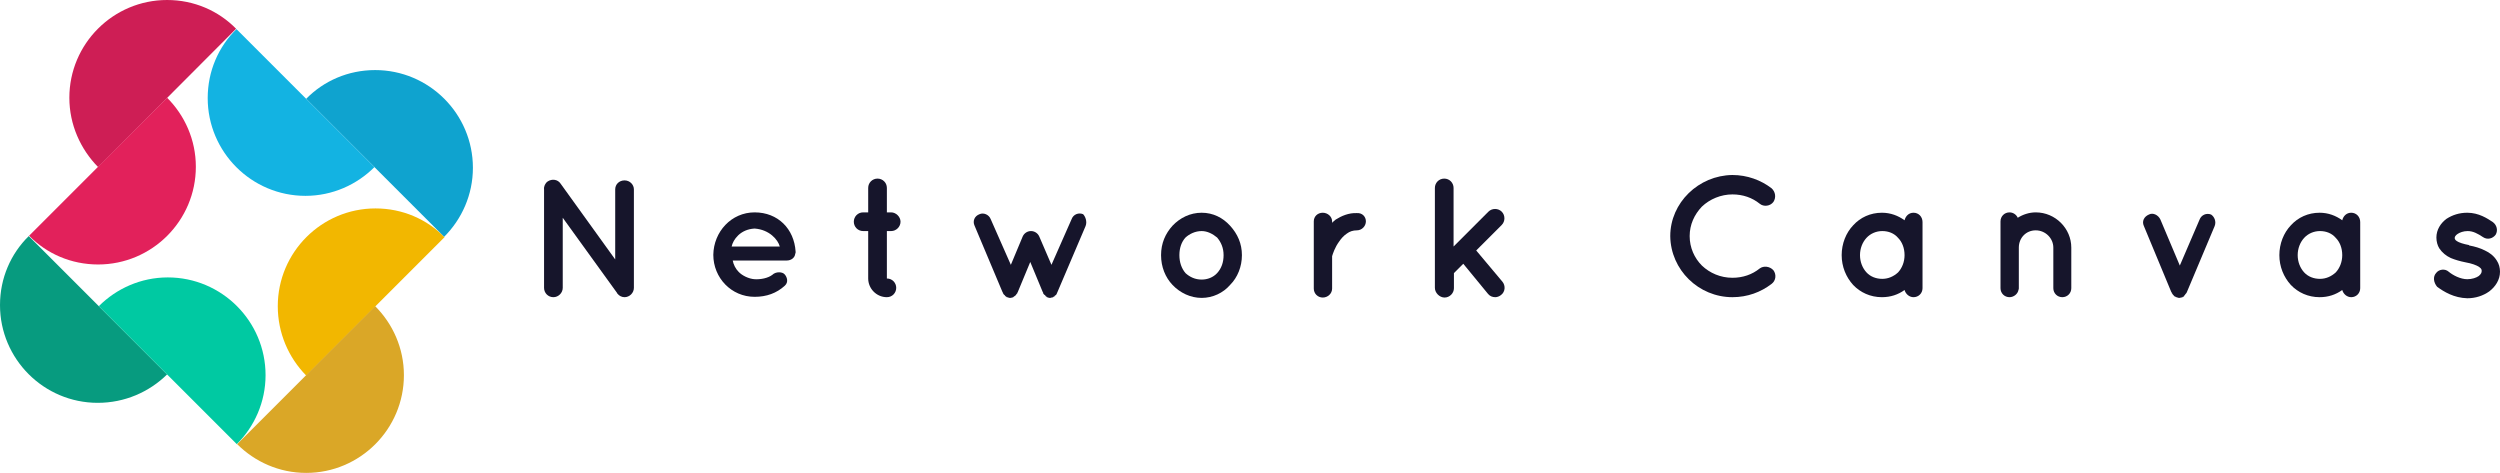
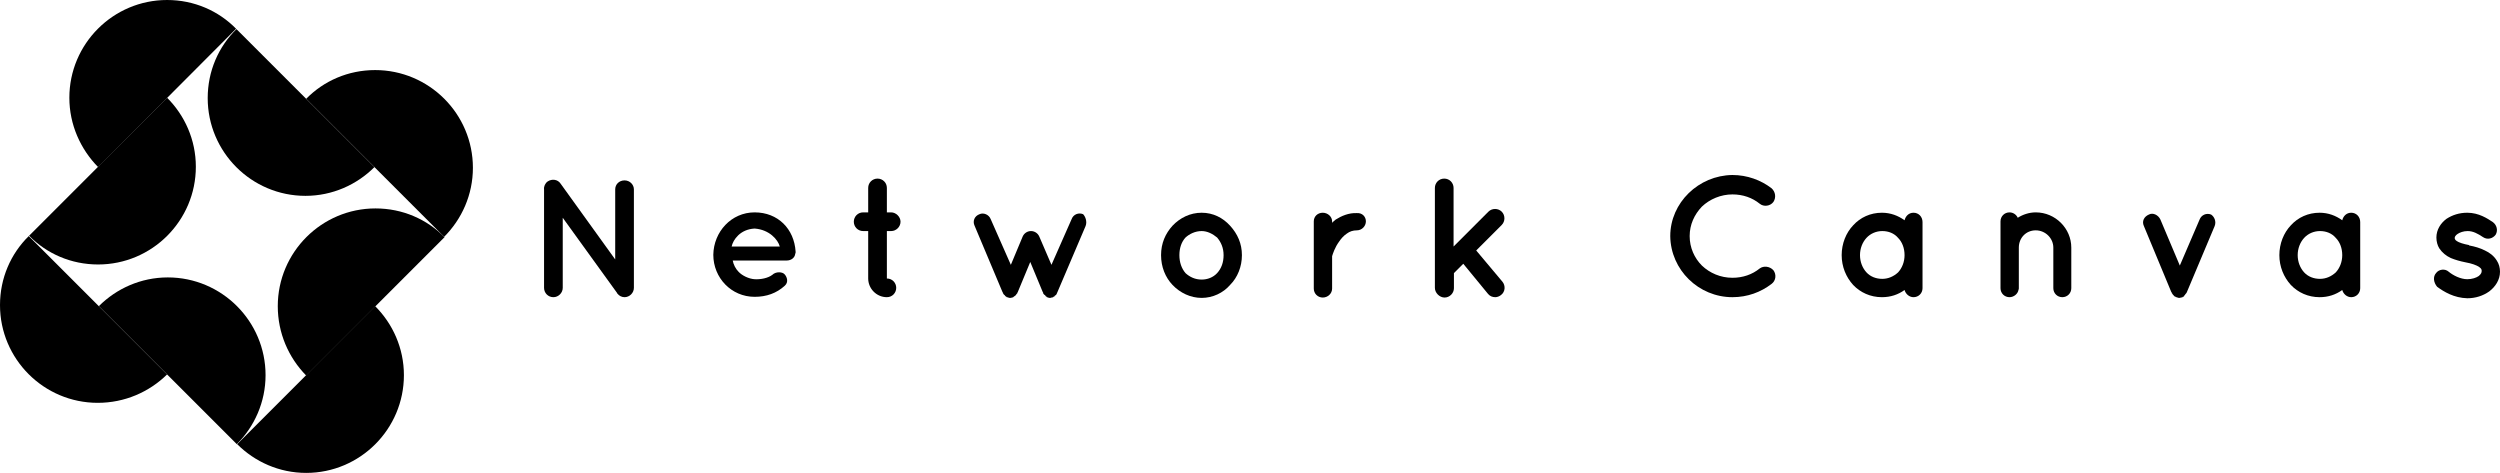
<svg xmlns="http://www.w3.org/2000/svg" version="1.1" id="Layer_1" x="0px" y="0px" viewBox="0 0 695.7 131.6" style="enable-background:new 0 0 695.7 131.6;" xml:space="preserve">
  <style type="text/css">
	.st0{fill:#CE1E55;}
	.st1{fill:#E2215B;}
	.st2{fill:#079B7F;}
	.st3{fill:#00C9A2;}
	.st4{fill:#F2B700;}
	.st5{fill:#DAA727;}
	.st6{fill:#0FA3CF;}
	.st7{fill:#13B3E2;}
	.st8{fill:#16152B;}
</style>
  <g>
    <g>
-       <path class="st0" d="M19.3,27.2C19.3,12.2,31.5,0,46.5,0c7.5,0,14.3,3,19.2,8L27.3,46.5C22.4,41.5,19.3,34.7,19.3,27.2" />
-       <path class="st1" d="M46.5,27.2c4.9,4.9,8,11.7,8,19.2c0,15-12.2,27.2-27.2,27.2c-7.5,0-14.3-3-19.2-8L46.5,27.2z" />
+       <path className="st0" d="M19.3,27.2C19.3,12.2,31.5,0,46.5,0c7.5,0,14.3,3,19.2,8L27.3,46.5C22.4,41.5,19.3,34.7,19.3,27.2" />
+       <path className="st1" d="M46.5,27.2c4.9,4.9,8,11.7,8,19.2c0,15-12.2,27.2-27.2,27.2c-7.5,0-14.3-3-19.2-8L46.5,27.2z" />
    </g>
    <g>
-       <path class="st2" d="M27.2,112.1C12.2,112.1,0,99.9,0,84.9c0-7.5,3-14.3,8-19.2l38.5,38.5C41.5,109.1,34.7,112.1,27.2,112.1" />
-       <path class="st3" d="M27.5,85.2c4.9-4.9,11.7-8,19.2-8c15,0,27.2,12.2,27.2,27.2c0,7.5-3.1,14.3-8,19.2L27.5,85.2L27.5,85.2z" />
+       <path className="st2" d="M27.2,112.1C12.2,112.1,0,99.9,0,84.9c0-7.5,3-14.3,8-19.2l38.5,38.5C41.5,109.1,34.7,112.1,27.2,112.1" />
+       <path className="st3" d="M27.5,85.2c4.9-4.9,11.7-8,19.2-8c15,0,27.2,12.2,27.2,27.2c0,7.5-3.1,14.3-8,19.2L27.5,85.2L27.5,85.2z" />
    </g>
-     <path class="st4" d="M77.3,85.2c0-15,12.2-27.2,27.2-27.2c7.5,0,14.3,3,19.2,8l-38.5,38.5C80.3,99.5,77.3,92.7,77.3,85.2" />
-     <path class="st5" d="M104.4,85.2c4.9,4.9,8,11.7,8,19.2c0,15-12.2,27.2-27.2,27.2c-7.5,0-14.3-3.1-19.2-8L104.4,85.2L104.4,85.2z" />
+     <path className="st4" d="M77.3,85.2c0-15,12.2-27.2,27.2-27.2c7.5,0,14.3,3,19.2,8l-38.5,38.5C80.3,99.5,77.3,92.7,77.3,85.2" />
+     <path className="st5" d="M104.4,85.2c4.9,4.9,8,11.7,8,19.2c0,15-12.2,27.2-27.2,27.2c-7.5,0-14.3-3.1-19.2-8L104.4,85.2L104.4,85.2z" />
    <g>
-       <path class="st6" d="M104.4,19.5c15,0,27.2,12.2,27.2,27.2c0,7.5-3.1,14.3-8,19.2L85.2,27.5C90.1,22.5,96.9,19.5,104.4,19.5" />
-       <path class="st7" d="M104.2,46.5c-4.9,4.9-11.7,8-19.2,8c-15,0-27.2-12.2-27.2-27.2c0-7.5,3-14.3,8-19.2L104.2,46.5L104.2,46.5z" />
+       <path className="st6" d="M104.4,19.5c15,0,27.2,12.2,27.2,27.2c0,7.5-3.1,14.3-8,19.2L85.2,27.5C90.1,22.5,96.9,19.5,104.4,19.5" />
+       <path className="st7" d="M104.2,46.5c-4.9,4.9-11.7,8-19.2,8c-15,0-27.2-12.2-27.2-27.2c0-7.5,3-14.3,8-19.2L104.2,46.5L104.2,46.5z" />
    </g>
  </g>
  <g>
-     <path class="st8" d="M156.6,80.1c0,1.4-1.2,2.6-2.6,2.6c-1.5,0-2.6-1.2-2.6-2.6V52.7c-0.1-0.8,0.3-1.7,1-2.2   c1.2-0.8,2.8-0.6,3.6,0.6l15.2,21.1V52.7c0-1.4,1.1-2.5,2.6-2.5s2.6,1.2,2.6,2.5v27.4c0,1.4-1.2,2.6-2.6,2.6   c-0.8,0-1.5-0.4-1.9-0.9c-0.1-0.1-0.2-0.2-0.2-0.3l-15.1-20.9L156.6,80.1L156.6,80.1z" />
-     <path class="st8" d="M198.5,70.9c0.1-6.4,5-11.8,11.5-11.8s11,4.6,11.4,10.9v0.2c0,0.1,0,0.3-0.1,0.4c-0.1,1.1-1.1,1.9-2.4,1.9h-15   c0.2,1.1,0.8,2.3,1.6,3.1c1,1.1,2.9,2,4.5,2.1c1.7,0.1,3.7-0.3,4.9-1.2c1-1,2.9-0.9,3.5-0.1c0.6,0.7,1.1,2.1,0,3.1   c-2.3,2.1-5.1,3.1-8.4,3.1C203.5,82.6,198.5,77.3,198.5,70.9L198.5,70.9z M203.6,68.6H217c-0.5-1.9-2.9-4.7-7-5   C206,63.8,204,66.7,203.6,68.6z" />
-     <path class="st8" d="M250.6,61.7c0,1.4-1.2,2.6-2.6,2.6h-1.2v13.2c1.5,0,2.6,1.2,2.6,2.6s-1.1,2.6-2.6,2.6c-2.9,0-5.2-2.4-5.2-5.2   V64.3h-1.4c-1.5,0-2.6-1.2-2.6-2.6s1.1-2.6,2.6-2.6h1.4v-6.8c0-1.5,1.2-2.6,2.6-2.6s2.6,1.1,2.6,2.6v6.8h1.2   C249.3,59.1,250.6,60.3,250.6,61.7z" />
-     <path class="st8" d="M302.1,62.9l-7.8,18.3c0,0.1-0.1,0.2-0.2,0.4c0,0.1,0,0.1,0,0.1c0,0.1-0.1,0.2-0.2,0.3c0,0.1-0.1,0.1-0.1,0.1   c-0.1,0.1-0.2,0.2-0.3,0.2c0,0.1,0,0.1,0,0.1c-0.1,0.1-0.2,0.2-0.4,0.2c0,0,0,0,0,0.1c-0.1,0-0.2,0.1-0.4,0.1h-0.1   c-0.1,0.1-0.3,0.1-0.5,0.1c-0.1,0-0.3,0-0.4-0.1h-0.1c-0.1-0.1-0.2-0.1-0.3-0.1l0-0.1h0c-0.1-0.1-0.3-0.1-0.4-0.3v-0.1   c-0.1-0.1-0.2-0.1-0.3-0.2c0,0-0.1,0-0.1-0.1c-0.1-0.1-0.2-0.2-0.2-0.3c0,0,0,0,0-0.1c-0.1-0.1-0.1-0.3-0.2-0.4l-3.4-8.2l-3.4,8.2   c0,0.1-0.1,0.2-0.2,0.4v0.1c-0.1,0.1-0.2,0.2-0.3,0.3c0,0.1,0,0.1,0,0.1c-0.1,0.1-0.2,0.2-0.3,0.3c-0.2,0.1-0.3,0.2-0.4,0.3h-0.1   c0,0,0,0,0,0.1c-0.1,0-0.2,0.1-0.3,0.1h-0.1c-0.2,0.1-0.3,0.1-0.5,0.1c-0.2,0-0.3,0-0.5-0.1h-0.1c-0.1-0.1-0.2-0.1-0.3-0.1   c-0.1,0-0.1,0-0.1-0.1c-0.1-0.1-0.3-0.1-0.4-0.3c-0.1-0.1-0.1-0.1,0-0.1c0,0.1-0.1-0.1-0.3-0.2l-0.1-0.1c0-0.1-0.1-0.2-0.2-0.3   c0-0.1,0-0.1,0-0.1c-0.1-0.1-0.1-0.3-0.2-0.4l-7.7-18.3c-0.6-1.3,0-2.7,1.4-3.2c1.1-0.5,2.6,0.1,3.1,1.4l5.6,12.7l3.3-7.9   c0.4-0.9,1.3-1.5,2.3-1.5s1.9,0.6,2.3,1.5l3.4,7.9l5.6-12.7c0.5-1.4,2-1.9,3.2-1.4C302,60.2,302.6,61.6,302.1,62.9L302.1,62.9z" />
-     <path class="st8" d="M326.3,79.3c-2-2.1-3.2-5-3.2-8.3s1.2-6,3.2-8.2c2.1-2.2,4.9-3.6,8.1-3.6s5.9,1.4,7.9,3.6   c2.1,2.3,3.3,5,3.3,8.2s-1.2,6.2-3.3,8.3c-1.9,2.2-4.8,3.6-7.9,3.6S328.4,81.5,326.3,79.3z M328.2,71c0,2,0.6,3.7,1.7,5   c1.2,1.1,2.7,1.8,4.5,1.8c1.6,0,3.2-0.6,4.3-1.8c1.2-1.3,1.8-3,1.8-5s-0.7-3.6-1.8-4.9c-1.2-1-2.7-1.8-4.3-1.8   c-1.8,0-3.4,0.8-4.5,1.8C328.8,67.3,328.2,69,328.2,71z" />
-     <path class="st8" d="M380.1,61.6c0,1.3-1.1,2.5-2.5,2.5c-1.1,0-2,0.3-2.8,0.9c-0.9,0.6-1.6,1.4-2.2,2.3c-1.1,1.5-1.7,3.3-1.9,4v9   c0,1.4-1.2,2.5-2.6,2.5s-2.5-1.1-2.5-2.5V61.6c0-1.4,1.1-2.4,2.5-2.4s2.6,1.1,2.6,2.4V62c0.3-0.3,0.7-0.7,1-0.9   c1.6-1,3.6-1.9,5.9-1.8C379.1,59.2,380.1,60.3,380.1,61.6L380.1,61.6z" />
-     <path class="st8" d="M399.3,80.1V52.3c0-1.4,1.1-2.6,2.6-2.6s2.6,1.2,2.6,2.6v16.3l9.7-9.7c1-1,2.7-1,3.7,0c1,1,1,2.7,0,3.7   l-7.1,7.1l7.3,8.7c0.9,1.1,0.8,2.8-0.4,3.7c-0.5,0.4-1.1,0.6-1.6,0.6c-0.8,0-1.5-0.3-2-0.9l-6.9-8.4l-2.6,2.6v4.2   c0,1.4-1.2,2.6-2.6,2.6S399.3,81.5,399.3,80.1z" />
-     <path class="st8" d="M464.8,65.7c0-9.3,7.9-16.9,17.3-17c4.1,0,7.9,1.4,10.9,3.7c1.1,1,1.3,2.6,0.5,3.8c-0.9,1.2-2.7,1.4-3.8,0.5   c-2.1-1.7-4.7-2.6-7.6-2.6c-3.2,0-6.3,1.3-8.5,3.4c-2.1,2.2-3.4,5-3.4,8.2s1.3,6.1,3.4,8.2c2.2,2.1,5.2,3.4,8.5,3.4   c2.9,0,5.5-0.9,7.6-2.6c1.1-0.8,2.8-0.6,3.8,0.5c0.9,1.2,0.7,2.9-0.5,3.8c-3,2.3-6.7,3.7-10.9,3.7   C472.7,82.7,464.9,75.1,464.8,65.7L464.8,65.7z" />
-     <path class="st8" d="M535,71v9.2c0,1.4-1.1,2.5-2.5,2.5c-1.2,0-2.2-0.9-2.5-2c-1.8,1.3-3.9,2-6.3,2c-3.2,0-6-1.3-8-3.4   c-2-2.2-3.2-5.1-3.2-8.3s1.2-6.2,3.2-8.3c2-2.2,4.8-3.5,8-3.5c2.4,0,4.5,0.8,6.3,2.1c0.3-1.2,1.2-2.1,2.5-2.1   c1.4,0,2.5,1.1,2.5,2.6C535,61.7,535,71,535,71z M530,71c0-2-0.7-3.7-1.8-4.8c-1.1-1.3-2.7-1.9-4.4-1.9s-3.3,0.7-4.4,1.9   c-1.1,1.2-1.8,2.9-1.8,4.8s0.7,3.6,1.8,4.8c1.1,1.2,2.7,1.8,4.4,1.8s3.2-0.7,4.4-1.8C529.3,74.6,530,72.9,530,71z" />
-     <path class="st8" d="M576.4,68.9v11.3c0,1.4-1.1,2.5-2.5,2.5s-2.5-1.1-2.5-2.5V68.9c0-2.6-2.2-4.8-4.9-4.8s-4.7,2.1-4.7,4.8v11.3   c0,0.1,0,0.3-0.1,0.5c-0.2,1.1-1.3,2-2.5,2c-1.4,0-2.5-1.1-2.5-2.5V61.6c0-1.4,1.1-2.5,2.5-2.5c1,0,1.9,0.6,2.3,1.5   c1.4-0.9,3.2-1.5,5-1.5C572,59.1,576.4,63.6,576.4,68.9L576.4,68.9z" />
-     <path class="st8" d="M616.3,62.9l-7.7,18.3c0,0.1-0.1,0.3-0.2,0.3c0,0.1,0,0.1,0,0.1c-0.1,0.1-0.2,0.2-0.3,0.3c0,0.1,0,0.1,0,0.1   c-0.1,0.1-0.2,0.2-0.3,0.3c0,0,0,0,0,0.1c-0.1,0.1-0.2,0.2-0.3,0.2h-0.1v0.1c-0.1,0-0.3,0.1-0.4,0.1h-0.1c-0.2,0.1-0.3,0.1-0.5,0.1   c-0.1,0-0.2,0-0.4-0.1h-0.1c-0.1-0.1-0.2-0.1-0.4-0.1v-0.1h-0.1c-0.1-0.1-0.2-0.1-0.4-0.2c0-0.1,0-0.1,0-0.1   c-0.1-0.1-0.2-0.1-0.3-0.3c-0.1-0.1-0.1-0.1-0.1-0.1c0-0.1-0.1-0.2-0.2-0.3c-0.1-0.1-0.1-0.1,0-0.1c-0.1-0.1-0.1-0.2-0.2-0.3   l-7.6-18.3c-0.6-1.3,0-2.6,1.4-3.2c1.1-0.6,2.6,0.1,3.2,1.4l5.4,12.8l5.5-12.8c0.5-1.3,1.9-1.9,3.2-1.4   C616.2,60.3,616.8,61.6,616.3,62.9L616.3,62.9z" />
-     <path class="st8" d="M656.8,71v9.2c0,1.4-1.1,2.5-2.5,2.5c-1.2,0-2.2-0.9-2.5-2c-1.8,1.3-3.9,2-6.3,2c-3.2,0-6-1.3-8-3.4   c-2-2.2-3.2-5.1-3.2-8.3s1.2-6.2,3.2-8.3c2-2.2,4.8-3.5,8-3.5c2.4,0,4.5,0.8,6.3,2.1c0.3-1.2,1.2-2.1,2.5-2.1   c1.4,0,2.5,1.1,2.5,2.6C656.8,61.7,656.8,71,656.8,71z M651.8,71c0-2-0.7-3.7-1.8-4.8c-1.1-1.3-2.7-1.9-4.4-1.9s-3.3,0.7-4.4,1.9   c-1.1,1.2-1.8,2.9-1.8,4.8s0.7,3.6,1.8,4.8c1.1,1.2,2.7,1.8,4.4,1.8s3.2-0.7,4.4-1.8C651.1,74.6,651.8,72.9,651.8,71z" />
-     <path class="st8" d="M677.9,76c0.8-1.1,2.5-1.3,3.5-0.4c1.2,1,3.3,2.1,5.2,2.1c1.3,0,2.5-0.4,3.2-0.9c0.7-0.6,0.8-1,0.8-1.4   c0-0.2,0-0.3-0.1-0.5c0-0.1-0.2-0.3-0.6-0.6c-0.7-0.5-2.1-1-3.8-1.3h0c-1.5-0.3-2.9-0.7-4.1-1.2c-1.3-0.6-2.4-1.5-3.2-2.7   c-0.5-0.8-0.8-1.9-0.8-3c0-2.2,1.2-4,2.8-5.2c1.7-1.1,3.6-1.7,5.8-1.7c3.2,0,5.6,1.6,7.1,2.6c1.1,0.8,1.5,2.3,0.8,3.5   c-0.8,1.1-2.3,1.5-3.5,0.7c-1.5-1-2.8-1.7-4.3-1.7c-1.2,0-2.2,0.4-2.8,0.8c-0.6,0.4-0.8,0.8-0.8,1.1c0,0.2,0,0.2,0.1,0.4   c0,0.1,0.2,0.3,0.5,0.5c0.6,0.4,1.8,0.8,3.4,1.1l0,0.1h0c1.6,0.3,3,0.7,4.4,1.4c1.3,0.6,2.5,1.5,3.3,2.8c0.6,0.9,0.9,2,0.9,3.1   c0,2.3-1.3,4.2-3,5.5c-1.7,1.2-3.8,1.9-6.1,1.9c-3.7-0.1-6.5-1.8-8.4-3.2C677.2,78.6,677,77,677.9,76L677.9,76z" />
+     <path className="st8" d="M156.6,80.1c0,1.4-1.2,2.6-2.6,2.6c-1.5,0-2.6-1.2-2.6-2.6V52.7c-0.1-0.8,0.3-1.7,1-2.2   c1.2-0.8,2.8-0.6,3.6,0.6l15.2,21.1V52.7c0-1.4,1.1-2.5,2.6-2.5s2.6,1.2,2.6,2.5v27.4c0,1.4-1.2,2.6-2.6,2.6   c-0.8,0-1.5-0.4-1.9-0.9c-0.1-0.1-0.2-0.2-0.2-0.3l-15.1-20.9L156.6,80.1L156.6,80.1z" />
+     <path className="st8" d="M198.5,70.9c0.1-6.4,5-11.8,11.5-11.8s11,4.6,11.4,10.9v0.2c0,0.1,0,0.3-0.1,0.4c-0.1,1.1-1.1,1.9-2.4,1.9h-15   c0.2,1.1,0.8,2.3,1.6,3.1c1,1.1,2.9,2,4.5,2.1c1.7,0.1,3.7-0.3,4.9-1.2c1-1,2.9-0.9,3.5-0.1c0.6,0.7,1.1,2.1,0,3.1   c-2.3,2.1-5.1,3.1-8.4,3.1C203.5,82.6,198.5,77.3,198.5,70.9L198.5,70.9z M203.6,68.6H217c-0.5-1.9-2.9-4.7-7-5   C206,63.8,204,66.7,203.6,68.6z" />
+     <path className="st8" d="M250.6,61.7c0,1.4-1.2,2.6-2.6,2.6h-1.2v13.2c1.5,0,2.6,1.2,2.6,2.6s-1.1,2.6-2.6,2.6c-2.9,0-5.2-2.4-5.2-5.2   V64.3h-1.4c-1.5,0-2.6-1.2-2.6-2.6s1.1-2.6,2.6-2.6h1.4v-6.8c0-1.5,1.2-2.6,2.6-2.6s2.6,1.1,2.6,2.6v6.8h1.2   C249.3,59.1,250.6,60.3,250.6,61.7z" />
+     <path className="st8" d="M302.1,62.9l-7.8,18.3c0,0.1-0.1,0.2-0.2,0.4c0,0.1,0,0.1,0,0.1c0,0.1-0.1,0.2-0.2,0.3c0,0.1-0.1,0.1-0.1,0.1   c-0.1,0.1-0.2,0.2-0.3,0.2c0,0.1,0,0.1,0,0.1c-0.1,0.1-0.2,0.2-0.4,0.2c0,0,0,0,0,0.1c-0.1,0-0.2,0.1-0.4,0.1h-0.1   c-0.1,0.1-0.3,0.1-0.5,0.1c-0.1,0-0.3,0-0.4-0.1h-0.1c-0.1-0.1-0.2-0.1-0.3-0.1l0-0.1h0c-0.1-0.1-0.3-0.1-0.4-0.3v-0.1   c-0.1-0.1-0.2-0.1-0.3-0.2c0,0-0.1,0-0.1-0.1c-0.1-0.1-0.2-0.2-0.2-0.3c0,0,0,0,0-0.1c-0.1-0.1-0.1-0.3-0.2-0.4l-3.4-8.2l-3.4,8.2   c0,0.1-0.1,0.2-0.2,0.4v0.1c-0.1,0.1-0.2,0.2-0.3,0.3c0,0.1,0,0.1,0,0.1c-0.1,0.1-0.2,0.2-0.3,0.3c-0.2,0.1-0.3,0.2-0.4,0.3h-0.1   c0,0,0,0,0,0.1c-0.1,0-0.2,0.1-0.3,0.1h-0.1c-0.2,0.1-0.3,0.1-0.5,0.1c-0.2,0-0.3,0-0.5-0.1h-0.1c-0.1-0.1-0.2-0.1-0.3-0.1   c-0.1,0-0.1,0-0.1-0.1c-0.1-0.1-0.3-0.1-0.4-0.3c-0.1-0.1-0.1-0.1,0-0.1c0,0.1-0.1-0.1-0.3-0.2l-0.1-0.1c0-0.1-0.1-0.2-0.2-0.3   c0-0.1,0-0.1,0-0.1c-0.1-0.1-0.1-0.3-0.2-0.4l-7.7-18.3c-0.6-1.3,0-2.7,1.4-3.2c1.1-0.5,2.6,0.1,3.1,1.4l5.6,12.7l3.3-7.9   c0.4-0.9,1.3-1.5,2.3-1.5s1.9,0.6,2.3,1.5l3.4,7.9l5.6-12.7c0.5-1.4,2-1.9,3.2-1.4C302,60.2,302.6,61.6,302.1,62.9L302.1,62.9z" />
+     <path className="st8" d="M326.3,79.3c-2-2.1-3.2-5-3.2-8.3s1.2-6,3.2-8.2c2.1-2.2,4.9-3.6,8.1-3.6s5.9,1.4,7.9,3.6   c2.1,2.3,3.3,5,3.3,8.2s-1.2,6.2-3.3,8.3c-1.9,2.2-4.8,3.6-7.9,3.6S328.4,81.5,326.3,79.3z M328.2,71c0,2,0.6,3.7,1.7,5   c1.2,1.1,2.7,1.8,4.5,1.8c1.6,0,3.2-0.6,4.3-1.8c1.2-1.3,1.8-3,1.8-5s-0.7-3.6-1.8-4.9c-1.2-1-2.7-1.8-4.3-1.8   c-1.8,0-3.4,0.8-4.5,1.8C328.8,67.3,328.2,69,328.2,71z" />
+     <path className="st8" d="M380.1,61.6c0,1.3-1.1,2.5-2.5,2.5c-1.1,0-2,0.3-2.8,0.9c-0.9,0.6-1.6,1.4-2.2,2.3c-1.1,1.5-1.7,3.3-1.9,4v9   c0,1.4-1.2,2.5-2.6,2.5s-2.5-1.1-2.5-2.5V61.6c0-1.4,1.1-2.4,2.5-2.4s2.6,1.1,2.6,2.4V62c0.3-0.3,0.7-0.7,1-0.9   c1.6-1,3.6-1.9,5.9-1.8C379.1,59.2,380.1,60.3,380.1,61.6L380.1,61.6z" />
+     <path className="st8" d="M399.3,80.1V52.3c0-1.4,1.1-2.6,2.6-2.6s2.6,1.2,2.6,2.6v16.3l9.7-9.7c1-1,2.7-1,3.7,0c1,1,1,2.7,0,3.7   l-7.1,7.1l7.3,8.7c0.9,1.1,0.8,2.8-0.4,3.7c-0.5,0.4-1.1,0.6-1.6,0.6c-0.8,0-1.5-0.3-2-0.9l-6.9-8.4l-2.6,2.6v4.2   c0,1.4-1.2,2.6-2.6,2.6S399.3,81.5,399.3,80.1z" />
+     <path className="st8" d="M464.8,65.7c0-9.3,7.9-16.9,17.3-17c4.1,0,7.9,1.4,10.9,3.7c1.1,1,1.3,2.6,0.5,3.8c-0.9,1.2-2.7,1.4-3.8,0.5   c-2.1-1.7-4.7-2.6-7.6-2.6c-3.2,0-6.3,1.3-8.5,3.4c-2.1,2.2-3.4,5-3.4,8.2s1.3,6.1,3.4,8.2c2.2,2.1,5.2,3.4,8.5,3.4   c2.9,0,5.5-0.9,7.6-2.6c1.1-0.8,2.8-0.6,3.8,0.5c0.9,1.2,0.7,2.9-0.5,3.8c-3,2.3-6.7,3.7-10.9,3.7   C472.7,82.7,464.9,75.1,464.8,65.7L464.8,65.7z" />
+     <path className="st8" d="M535,71v9.2c0,1.4-1.1,2.5-2.5,2.5c-1.2,0-2.2-0.9-2.5-2c-1.8,1.3-3.9,2-6.3,2c-3.2,0-6-1.3-8-3.4   c-2-2.2-3.2-5.1-3.2-8.3s1.2-6.2,3.2-8.3c2-2.2,4.8-3.5,8-3.5c2.4,0,4.5,0.8,6.3,2.1c0.3-1.2,1.2-2.1,2.5-2.1   c1.4,0,2.5,1.1,2.5,2.6C535,61.7,535,71,535,71z M530,71c0-2-0.7-3.7-1.8-4.8c-1.1-1.3-2.7-1.9-4.4-1.9s-3.3,0.7-4.4,1.9   c-1.1,1.2-1.8,2.9-1.8,4.8s0.7,3.6,1.8,4.8c1.1,1.2,2.7,1.8,4.4,1.8s3.2-0.7,4.4-1.8C529.3,74.6,530,72.9,530,71z" />
+     <path className="st8" d="M576.4,68.9v11.3c0,1.4-1.1,2.5-2.5,2.5s-2.5-1.1-2.5-2.5V68.9c0-2.6-2.2-4.8-4.9-4.8s-4.7,2.1-4.7,4.8v11.3   c0,0.1,0,0.3-0.1,0.5c-0.2,1.1-1.3,2-2.5,2c-1.4,0-2.5-1.1-2.5-2.5V61.6c0-1.4,1.1-2.5,2.5-2.5c1,0,1.9,0.6,2.3,1.5   c1.4-0.9,3.2-1.5,5-1.5C572,59.1,576.4,63.6,576.4,68.9L576.4,68.9z" />
+     <path className="st8" d="M616.3,62.9l-7.7,18.3c0,0.1-0.1,0.3-0.2,0.3c0,0.1,0,0.1,0,0.1c-0.1,0.1-0.2,0.2-0.3,0.3c0,0.1,0,0.1,0,0.1   c-0.1,0.1-0.2,0.2-0.3,0.3c0,0,0,0,0,0.1c-0.1,0.1-0.2,0.2-0.3,0.2h-0.1v0.1c-0.1,0-0.3,0.1-0.4,0.1h-0.1c-0.2,0.1-0.3,0.1-0.5,0.1   c-0.1,0-0.2,0-0.4-0.1h-0.1c-0.1-0.1-0.2-0.1-0.4-0.1v-0.1h-0.1c-0.1-0.1-0.2-0.1-0.4-0.2c0-0.1,0-0.1,0-0.1   c-0.1-0.1-0.2-0.1-0.3-0.3c-0.1-0.1-0.1-0.1-0.1-0.1c0-0.1-0.1-0.2-0.2-0.3c-0.1-0.1-0.1-0.1,0-0.1c-0.1-0.1-0.1-0.2-0.2-0.3   l-7.6-18.3c-0.6-1.3,0-2.6,1.4-3.2c1.1-0.6,2.6,0.1,3.2,1.4l5.4,12.8l5.5-12.8c0.5-1.3,1.9-1.9,3.2-1.4   C616.2,60.3,616.8,61.6,616.3,62.9L616.3,62.9z" />
+     <path className="st8" d="M656.8,71v9.2c0,1.4-1.1,2.5-2.5,2.5c-1.2,0-2.2-0.9-2.5-2c-1.8,1.3-3.9,2-6.3,2c-3.2,0-6-1.3-8-3.4   c-2-2.2-3.2-5.1-3.2-8.3s1.2-6.2,3.2-8.3c2-2.2,4.8-3.5,8-3.5c2.4,0,4.5,0.8,6.3,2.1c0.3-1.2,1.2-2.1,2.5-2.1   c1.4,0,2.5,1.1,2.5,2.6C656.8,61.7,656.8,71,656.8,71z M651.8,71c0-2-0.7-3.7-1.8-4.8c-1.1-1.3-2.7-1.9-4.4-1.9s-3.3,0.7-4.4,1.9   c-1.1,1.2-1.8,2.9-1.8,4.8s0.7,3.6,1.8,4.8c1.1,1.2,2.7,1.8,4.4,1.8s3.2-0.7,4.4-1.8C651.1,74.6,651.8,72.9,651.8,71z" />
+     <path className="st8" d="M677.9,76c0.8-1.1,2.5-1.3,3.5-0.4c1.2,1,3.3,2.1,5.2,2.1c1.3,0,2.5-0.4,3.2-0.9c0.7-0.6,0.8-1,0.8-1.4   c0-0.2,0-0.3-0.1-0.5c0-0.1-0.2-0.3-0.6-0.6c-0.7-0.5-2.1-1-3.8-1.3h0c-1.5-0.3-2.9-0.7-4.1-1.2c-1.3-0.6-2.4-1.5-3.2-2.7   c-0.5-0.8-0.8-1.9-0.8-3c0-2.2,1.2-4,2.8-5.2c1.7-1.1,3.6-1.7,5.8-1.7c3.2,0,5.6,1.6,7.1,2.6c1.1,0.8,1.5,2.3,0.8,3.5   c-0.8,1.1-2.3,1.5-3.5,0.7c-1.5-1-2.8-1.7-4.3-1.7c-1.2,0-2.2,0.4-2.8,0.8c-0.6,0.4-0.8,0.8-0.8,1.1c0,0.2,0,0.2,0.1,0.4   c0,0.1,0.2,0.3,0.5,0.5c0.6,0.4,1.8,0.8,3.4,1.1l0,0.1h0c1.6,0.3,3,0.7,4.4,1.4c1.3,0.6,2.5,1.5,3.3,2.8c0.6,0.9,0.9,2,0.9,3.1   c0,2.3-1.3,4.2-3,5.5c-1.7,1.2-3.8,1.9-6.1,1.9c-3.7-0.1-6.5-1.8-8.4-3.2C677.2,78.6,677,77,677.9,76L677.9,76z" />
  </g>
</svg>
